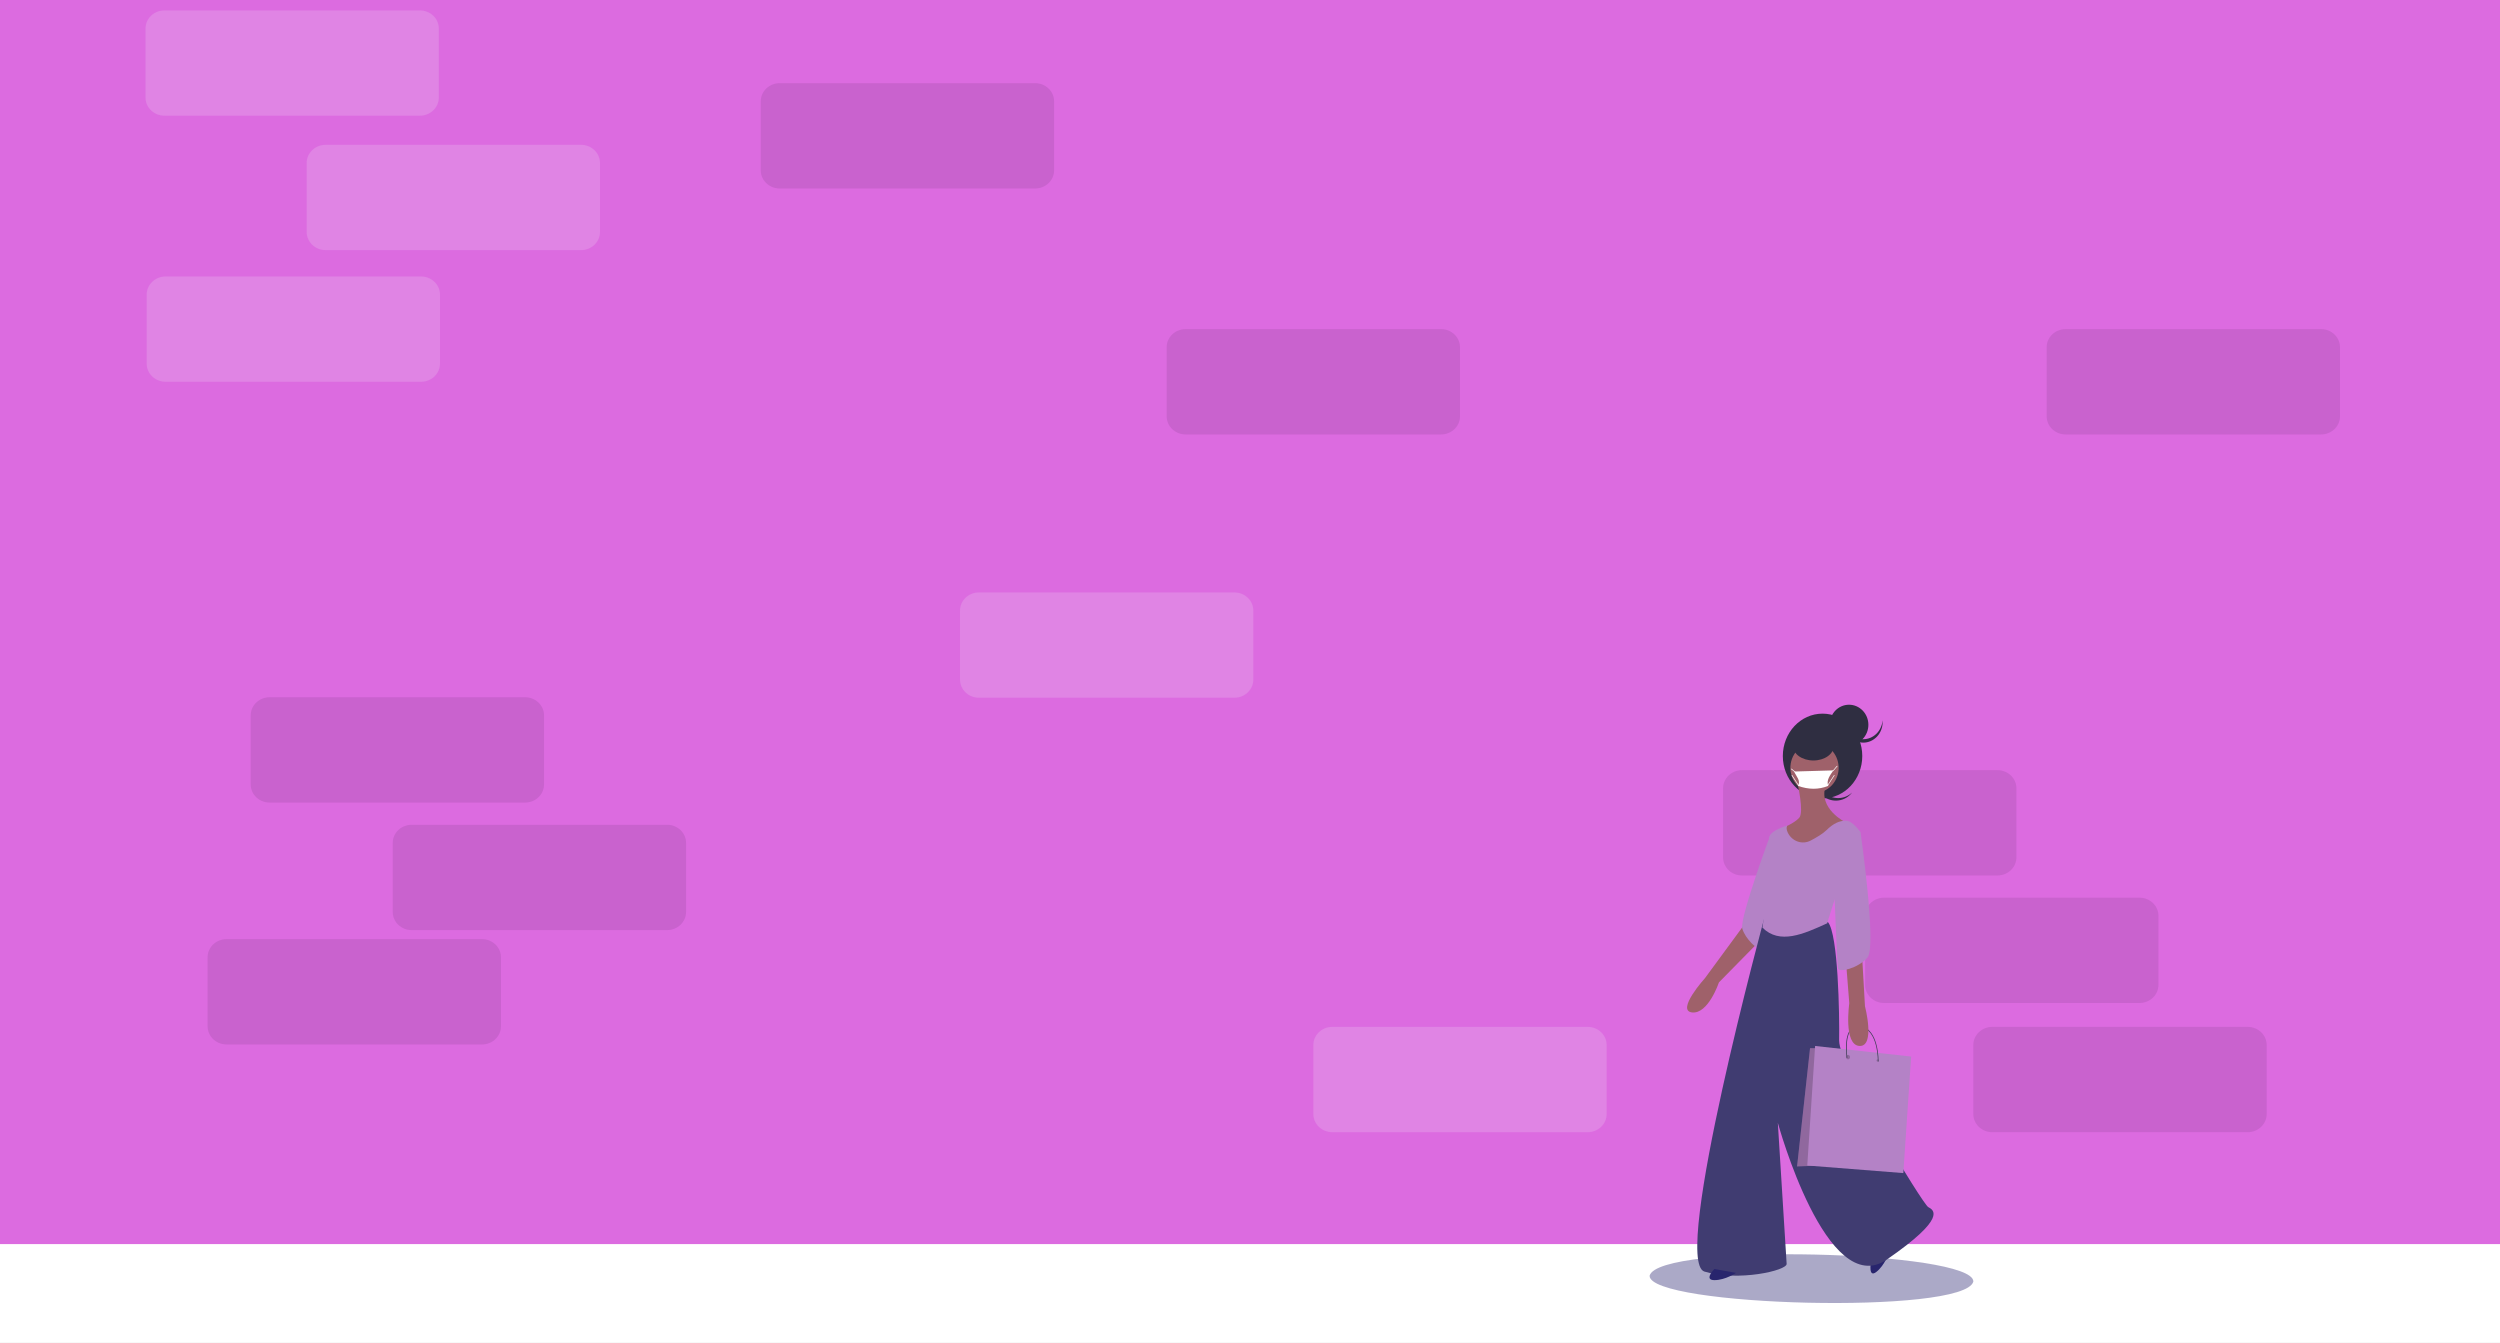
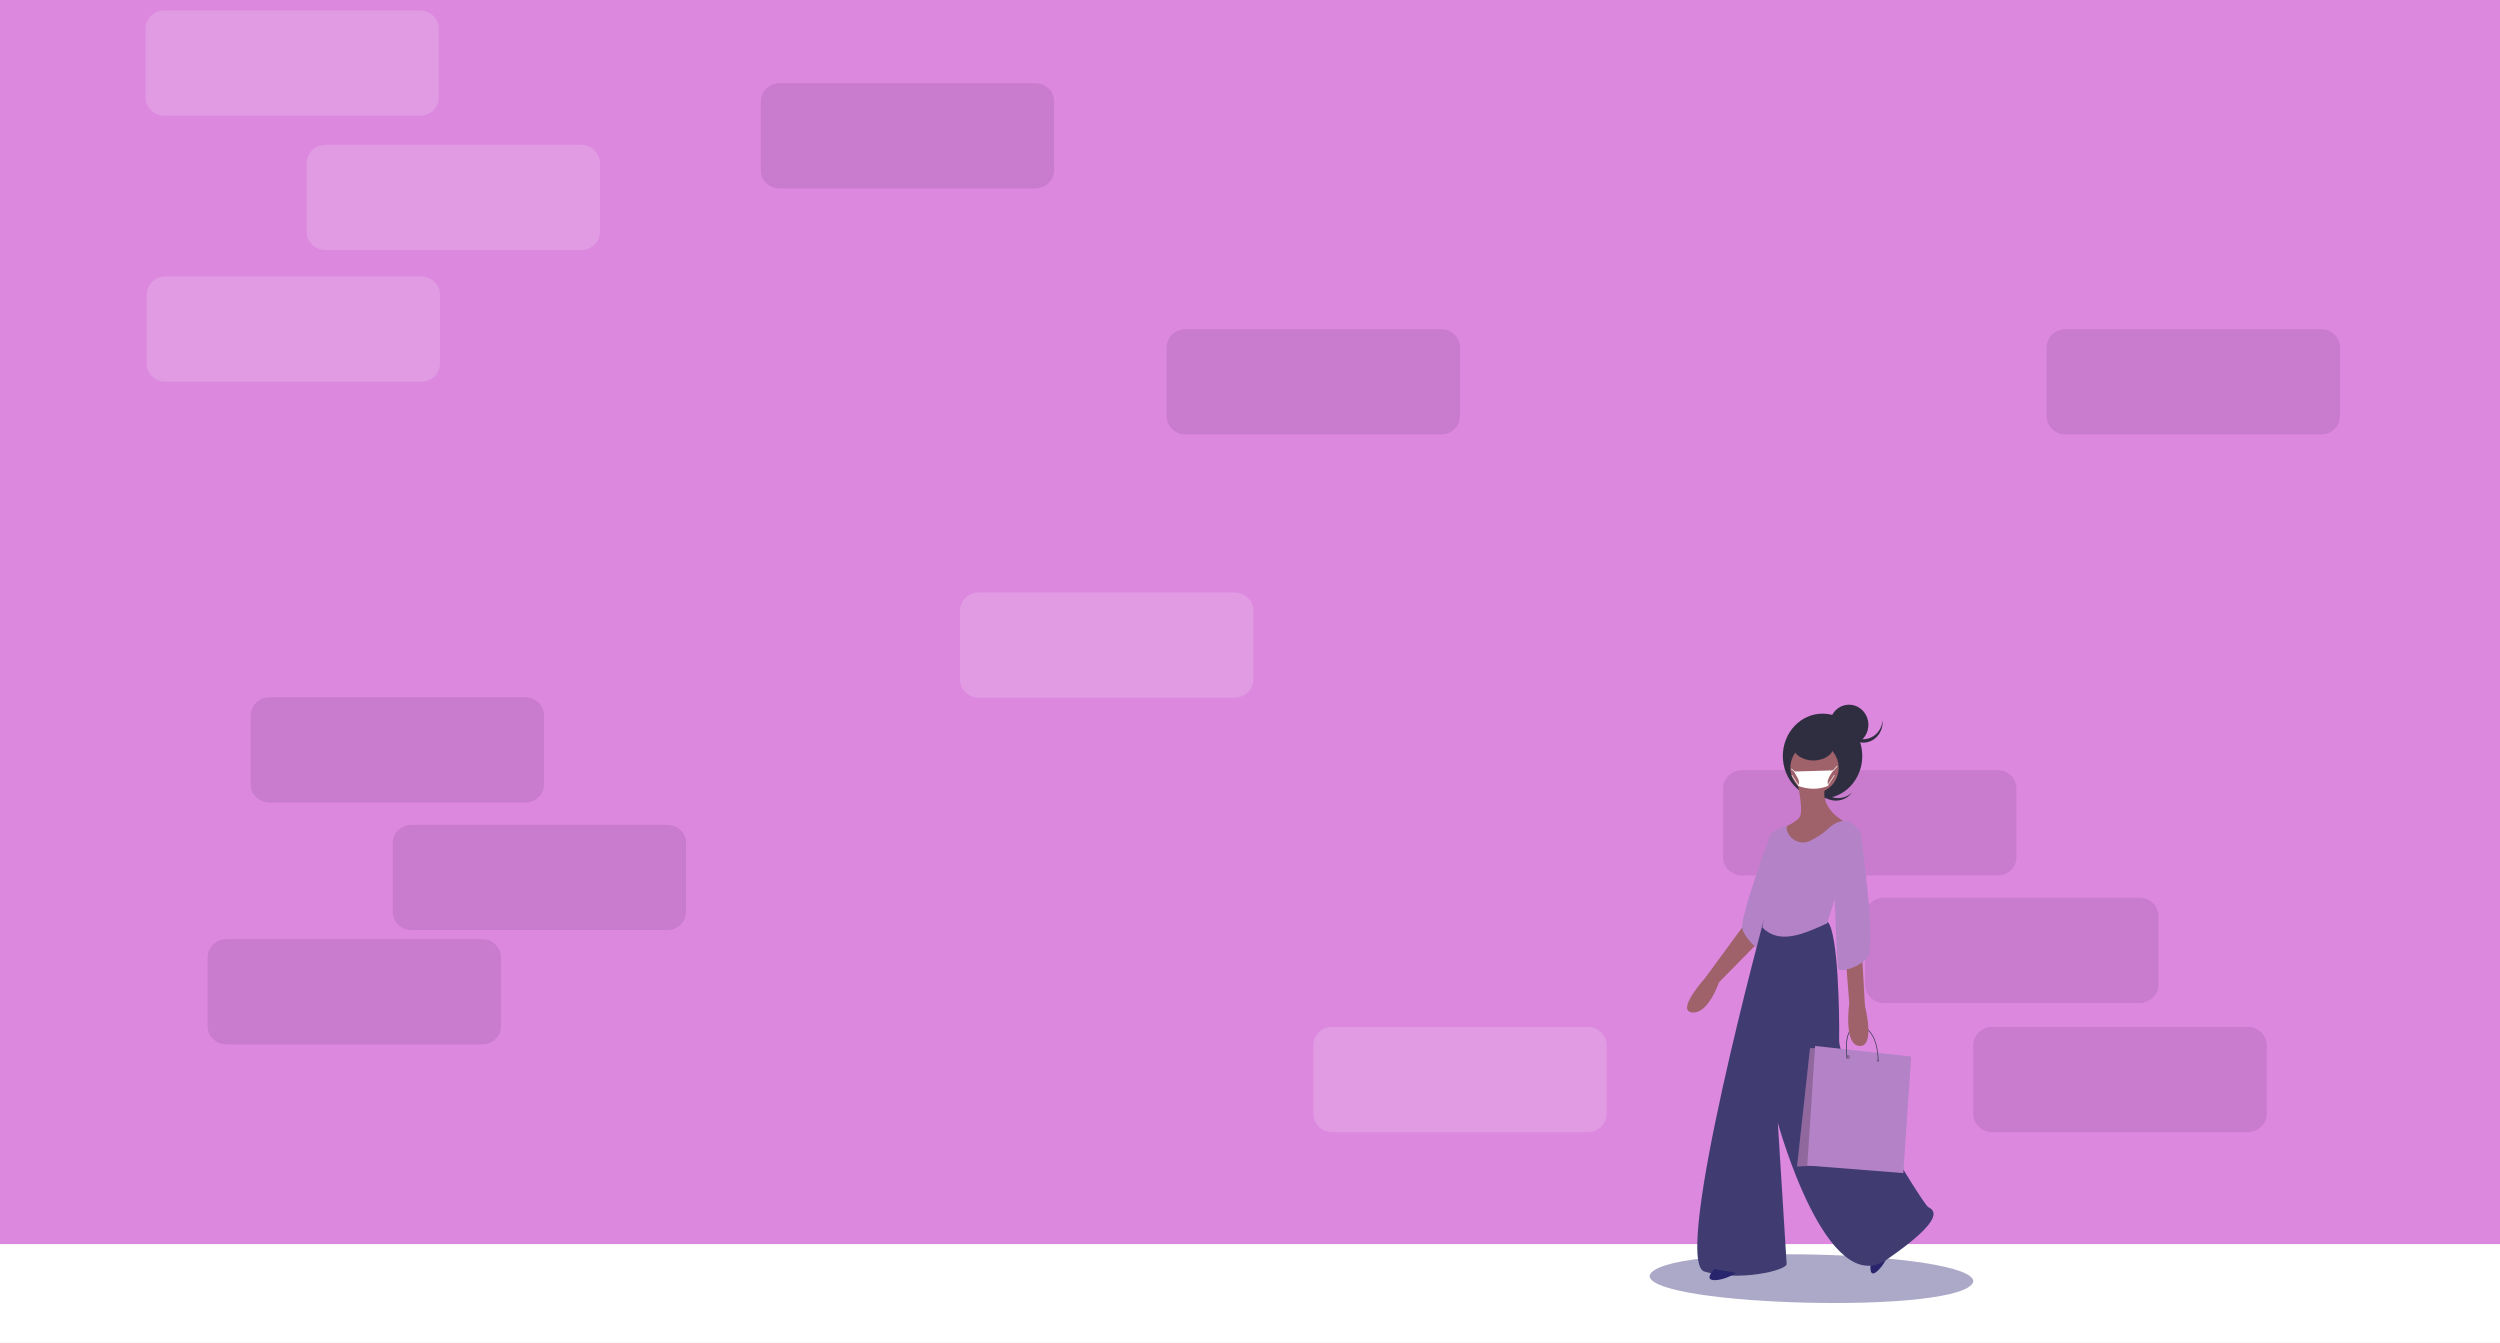
<svg xmlns="http://www.w3.org/2000/svg" width="635" height="341" viewBox="0 0 635 341" fill="none">
  <rect width="635" height="341" fill="white" />
-   <rect width="635" height="316" fill="#DC6BE0" />
+   <rect width="635" height="316" fill="#DC88DF" />
  <path opacity="0.2" d="M106.651 2.641H41.775C39.115 2.641 36.96 4.705 36.96 7.251V24.782C36.96 27.328 39.115 29.392 41.775 29.392H106.651C109.311 29.392 111.466 27.328 111.466 24.782V7.251C111.466 4.705 109.311 2.641 106.651 2.641Z" fill="#EFE4F4" />
  <path opacity="0.2" d="M147.585 36.783H82.708C80.049 36.783 77.893 38.847 77.893 41.393V58.924C77.893 61.47 80.049 63.534 82.708 63.534H147.585C150.244 63.534 152.4 61.47 152.4 58.924V41.393C152.4 38.847 150.244 36.783 147.585 36.783Z" fill="#EFE4F4" />
  <path opacity="0.1" d="M262.926 21.125H198.049C195.39 21.125 193.234 23.189 193.234 25.735V43.266C193.234 45.812 195.39 47.877 198.049 47.877H262.926C265.585 47.877 267.74 45.812 267.74 43.266V25.735C267.74 23.189 265.585 21.125 262.926 21.125Z" fill="#1E0728" />
  <path opacity="0.1" d="M589.545 83.598H524.668C522.009 83.598 519.853 85.662 519.853 88.208V105.739C519.853 108.285 522.009 110.349 524.668 110.349H589.545C592.204 110.349 594.36 108.285 594.36 105.739V88.208C594.36 85.662 592.204 83.598 589.545 83.598Z" fill="#1E0728" />
  <path opacity="0.2" d="M106.945 70.222H42.068C39.409 70.222 37.253 72.286 37.253 74.832V92.363C37.253 94.909 39.409 96.974 42.068 96.974H106.945C109.604 96.974 111.76 94.909 111.76 92.363V74.832C111.76 72.286 109.604 70.222 106.945 70.222Z" fill="#EFE4F4" />
  <path opacity="0.1" d="M133.37 177.102H68.493C65.834 177.102 63.678 179.166 63.678 181.712V199.243C63.678 201.789 65.834 203.853 68.493 203.853H133.37C136.029 203.853 138.185 201.789 138.185 199.243V181.712C138.185 179.166 136.029 177.102 133.37 177.102Z" fill="#1E0728" />
  <path opacity="0.1" d="M169.447 209.493H104.57C101.911 209.493 99.755 211.557 99.755 214.103V231.634C99.755 234.18 101.911 236.244 104.57 236.244H169.447C172.106 236.244 174.262 234.18 174.262 231.634V214.103C174.262 211.557 172.106 209.493 169.447 209.493Z" fill="#1E0728" />
  <path opacity="0.1" d="M122.428 238.541H57.551C54.892 238.541 52.736 240.605 52.736 243.151V260.682C52.736 263.228 54.892 265.292 57.551 265.292H122.428C125.087 265.292 127.243 263.228 127.243 260.682V243.151C127.243 240.605 125.087 238.541 122.428 238.541Z" fill="#1E0728" />
  <path opacity="0.1" d="M507.354 195.619H442.477C439.818 195.619 437.662 197.683 437.662 200.229V217.76C437.662 220.306 439.818 222.37 442.477 222.37H507.354C510.013 222.37 512.169 220.306 512.169 217.76V200.229C512.169 197.683 510.013 195.619 507.354 195.619Z" fill="#1E0728" />
  <path opacity="0.1" d="M366.025 83.598H301.148C298.489 83.598 296.333 85.662 296.333 88.208V105.739C296.333 108.285 298.489 110.349 301.148 110.349H366.025C368.684 110.349 370.84 108.285 370.84 105.739V88.208C370.84 85.662 368.684 83.598 366.025 83.598Z" fill="#1E0728" />
  <path opacity="0.1" d="M543.431 228.01H478.554C475.895 228.01 473.739 230.074 473.739 232.62V250.151C473.739 252.698 475.895 254.762 478.554 254.762H543.431C546.09 254.762 548.246 252.698 548.246 250.151V232.62C548.246 230.074 546.09 228.01 543.431 228.01Z" fill="#1E0728" />
  <path opacity="0.1" d="M570.918 260.825H506.042C503.382 260.825 501.227 262.889 501.227 265.436V282.967C501.227 285.513 503.382 287.577 506.042 287.577H570.918C573.578 287.577 575.733 285.513 575.733 282.967V265.436C575.733 262.889 573.578 260.825 570.918 260.825Z" fill="#1E0728" />
  <path opacity="0.2" d="M313.532 150.476H248.655C245.996 150.476 243.84 152.54 243.84 155.086V172.617C243.84 175.163 245.996 177.227 248.655 177.227H313.532C316.191 177.227 318.347 175.163 318.347 172.617V155.086C318.347 152.54 316.191 150.476 313.532 150.476Z" fill="#EFE4F4" />
  <path opacity="0.2" d="M403.278 260.825H338.402C335.742 260.825 333.587 262.889 333.587 265.436V282.967C333.587 285.513 335.742 287.577 338.402 287.577H403.278C405.938 287.577 408.093 285.513 408.093 282.967V265.436C408.093 262.889 405.938 260.825 403.278 260.825Z" fill="#EFE4F4" />
  <path d="M501.23 325.516C498.987 334.026 418.822 331.832 419 324.036C421.243 315.527 501.408 317.72 501.23 325.516Z" fill="#585591" fill-opacity="0.5" />
  <path d="M445.695 229.418L443.925 233.658L433.071 248.435C433.071 248.435 425.638 256.672 429.768 257.156C433.897 257.641 436.61 249.525 436.61 249.525L449.352 236.565L450.768 230.63L445.695 229.418Z" fill="#9F616A" />
  <path d="M451.285 211.857L449.562 212.349C449.562 212.349 441.822 233.303 442.536 235.848C443.249 238.393 446.46 241.544 447.887 241.302C449.313 241.059 451.285 211.857 451.285 211.857Z" fill="#B482C6" />
  <path d="M475.197 320.667C475.197 320.667 474.506 324.685 476.583 323.077C478.66 321.469 479.743 318.358 479.743 318.358L475.197 320.667Z" fill="#28256D" />
  <path d="M448.381 232.251C448.381 232.251 424.436 320.396 432.929 322.982C441.421 325.567 453.925 322.736 453.807 321.012C453.689 319.288 451.566 285.187 451.566 285.187C451.566 285.187 463.951 330.491 479.285 319.904C494.619 309.317 491.199 307.347 489.783 306.608C488.368 305.87 467.018 270.784 467.136 264.259C467.254 257.734 466.9 237.298 464.305 234.22L448.381 232.251Z" fill="#403C71" />
-   <path d="M463.404 201.361C462.438 200.479 461.836 199.264 461.717 197.955C461.597 196.646 461.969 195.34 462.759 194.295C462.654 194.394 462.552 194.497 462.454 194.606C461.532 195.637 461.053 196.996 461.123 198.384C461.193 199.771 461.805 201.074 462.826 202.006C463.846 202.938 465.192 203.422 466.566 203.353C467.94 203.283 469.231 202.666 470.154 201.636C470.252 201.527 470.343 201.414 470.43 201.299C469.48 202.197 468.23 202.702 466.929 202.713C465.627 202.725 464.369 202.242 463.404 201.361V201.361Z" fill="#2F2E41" />
+   <path d="M463.404 201.361C462.438 200.479 461.836 199.264 461.717 197.955C461.597 196.646 461.969 195.34 462.759 194.295C462.654 194.394 462.552 194.497 462.454 194.606C461.532 195.637 461.053 196.996 461.123 198.384C461.193 199.771 461.805 201.074 462.826 202.006C463.846 202.938 465.192 203.422 466.566 203.353C467.94 203.283 469.231 202.666 470.154 201.636C470.252 201.527 470.343 201.414 470.43 201.299C469.48 202.197 468.23 202.702 466.929 202.713C465.627 202.725 464.369 202.242 463.404 201.361Z" fill="#2F2E41" />
  <path d="M462.928 202.793C468.5 202.793 473.017 197.974 473.017 192.029C473.017 186.085 468.5 181.266 462.928 181.266C457.355 181.266 452.838 186.085 452.838 192.029C452.838 197.974 457.355 202.793 462.928 202.793Z" fill="#2F2E41" />
  <path d="M435.455 322.324C435.455 322.324 432.654 325.156 435.455 325.156C438.257 325.156 440.937 323.309 440.937 323.309L435.455 322.324Z" fill="#28256D" />
  <path d="M456.521 198.803C456.521 198.803 458.303 206.276 456.996 207.723C455.689 209.169 452.838 210.254 452.838 210.254L453.313 223.753C453.313 223.753 458.779 221.825 459.016 221.584C459.254 221.343 464.125 213.508 464.125 213.508L468.878 208.928C468.878 208.928 461.63 205.432 463.769 199.406C465.907 193.379 456.521 198.803 456.521 198.803Z" fill="#9F616A" />
  <path d="M466.937 196.051C467.479 192.58 465.21 189.311 461.869 188.748C458.527 188.185 455.378 190.541 454.836 194.011C454.294 197.482 456.563 200.751 459.905 201.314C463.246 201.877 466.395 199.521 466.937 196.051Z" fill="#9F616A" />
  <path d="M464.111 234.511C464.111 234.511 466.791 225.215 468.072 223.992C469.354 222.769 472.5 211.271 472.5 211.271C472.5 211.271 470.519 208.458 468.888 208.458C467.257 208.458 465.742 209.07 463.878 210.904C463 211.768 461.399 212.719 459.951 213.483C459.437 213.759 458.875 213.924 458.3 213.97C457.724 214.015 457.146 213.94 456.598 213.748C456.05 213.556 455.545 213.252 455.11 212.852C454.676 212.453 454.322 211.967 454.069 211.422C453.779 210.776 453.684 210.157 453.975 209.681C453.975 209.681 449.664 210.904 449.431 212.617C449.198 214.329 449.431 217.876 449.082 218.61C448.732 219.344 447.684 220.445 448.15 225.093C448.616 229.741 447.664 235.618 447.664 235.618C452.016 239.978 458.045 237.287 464.111 234.511Z" fill="#B482C6" />
  <path d="M460.599 193.163C463.457 193.163 465.773 191.514 465.773 189.48C465.773 187.447 463.457 185.798 460.599 185.798C457.741 185.798 455.425 187.447 455.425 189.48C455.425 191.514 457.741 193.163 460.599 193.163Z" fill="#2F2E41" />
  <path d="M469.654 189.197C472.368 189.197 474.569 186.914 474.569 184.098C474.569 181.283 472.368 179 469.654 179C466.939 179 464.738 181.283 464.738 184.098C464.738 186.914 466.939 189.197 469.654 189.197Z" fill="#2F2E41" />
-   <path d="M473.276 187.76C472.043 187.759 470.856 187.267 469.949 186.379C469.042 185.491 468.481 184.272 468.379 182.966C468.368 183.109 468.36 183.254 468.36 183.401C468.361 184.788 468.878 186.118 469.8 187.098C470.721 188.079 471.971 188.63 473.274 188.631C474.577 188.631 475.827 188.081 476.749 187.101C477.671 186.122 478.19 184.792 478.191 183.406V183.401C478.191 183.254 478.184 183.109 478.173 182.966C478.07 184.272 477.51 185.491 476.603 186.379C475.696 187.267 474.508 187.759 473.276 187.76V187.76Z" fill="#2F2E41" />
+   <path d="M473.276 187.76C472.043 187.759 470.856 187.267 469.949 186.379C469.042 185.491 468.481 184.272 468.379 182.966C468.368 183.109 468.36 183.254 468.36 183.401C468.361 184.788 468.878 186.118 469.8 187.098C470.721 188.079 471.971 188.63 473.274 188.631C474.577 188.631 475.827 188.081 476.749 187.101C477.671 186.122 478.19 184.792 478.191 183.406V183.401C478.191 183.254 478.184 183.109 478.173 182.966C478.07 184.272 477.51 185.491 476.603 186.379C475.696 187.267 474.508 187.759 473.276 187.76Z" fill="#2F2E41" />
  <path d="M461.402 266.241H459.754L456.459 296.265L467.325 295.884L461.402 266.241Z" fill="#B482C6" />
  <path opacity="0.2" d="M461.402 266.241H459.754L456.459 296.265L467.325 295.884L461.402 266.241Z" fill="black" />
  <path d="M461.038 265.674L459.047 296.042L483.444 297.965L485.435 268.365L461.038 265.674Z" fill="#B482C6" />
  <path opacity="0.2" d="M469.395 269.073C469.681 269.073 469.912 268.82 469.912 268.507C469.912 268.194 469.681 267.94 469.395 267.94C469.109 267.94 468.878 268.194 468.878 268.507C468.878 268.82 469.109 269.073 469.395 269.073Z" fill="black" />
  <path opacity="0.2" d="M476.898 269.64C477.041 269.64 477.156 269.513 477.156 269.357C477.156 269.2 477.041 269.073 476.898 269.073C476.755 269.073 476.639 269.2 476.639 269.357C476.639 269.513 476.755 269.64 476.898 269.64Z" fill="black" />
  <path d="M477.156 269.64H476.968C476.968 269.558 477.101 261.55 472.528 260.812C471.627 260.668 470.89 260.873 470.339 261.422C468.451 263.305 469.232 268.623 469.24 268.676L469.054 268.705C469.02 268.481 468.252 263.237 470.209 261.288C470.804 260.692 471.598 260.468 472.559 260.623C477.291 261.385 477.158 269.558 477.156 269.64Z" fill="#3F3D56" />
  <path d="M473.114 228.285L472.529 235.105L473.7 255.563C473.7 255.563 476.395 265.913 472.294 265.67C468.194 265.426 469.717 254.832 469.717 254.832L467.843 231.086L473.114 228.285Z" fill="#9F616A" />
  <path d="M469.467 209.591L472.564 211.302C472.564 211.302 476.734 240.372 474.352 243.182C471.969 245.993 467.084 247.093 466.846 245.993C466.607 244.893 465.773 222.544 465.773 222.544L469.467 209.591Z" fill="#B482C6" />
  <path d="M464.376 199.608C461.926 200.608 459.357 200.567 456.683 199.608C457.461 198.304 456.298 197.284 455.701 195.968L465.685 195.677C464.921 196.82 463.795 198.17 464.376 199.608Z" fill="white" />
  <path d="M465.579 195.894L465.463 195.781L465.627 195.62L466.605 194.5L466.729 194.605L465.747 195.729L465.579 195.894Z" fill="white" />
  <path d="M455.017 195.214L454.912 195.337L455.894 196.14L455.999 196.017L455.017 195.214Z" fill="white" />
  <path d="M465.861 196.839L464.142 199.489L464.28 199.575L465.999 196.925L465.861 196.839Z" fill="white" />
  <path d="M455.198 196.839L455.059 196.925L456.778 199.575L456.916 199.489L455.198 196.839Z" fill="white" />
</svg>
